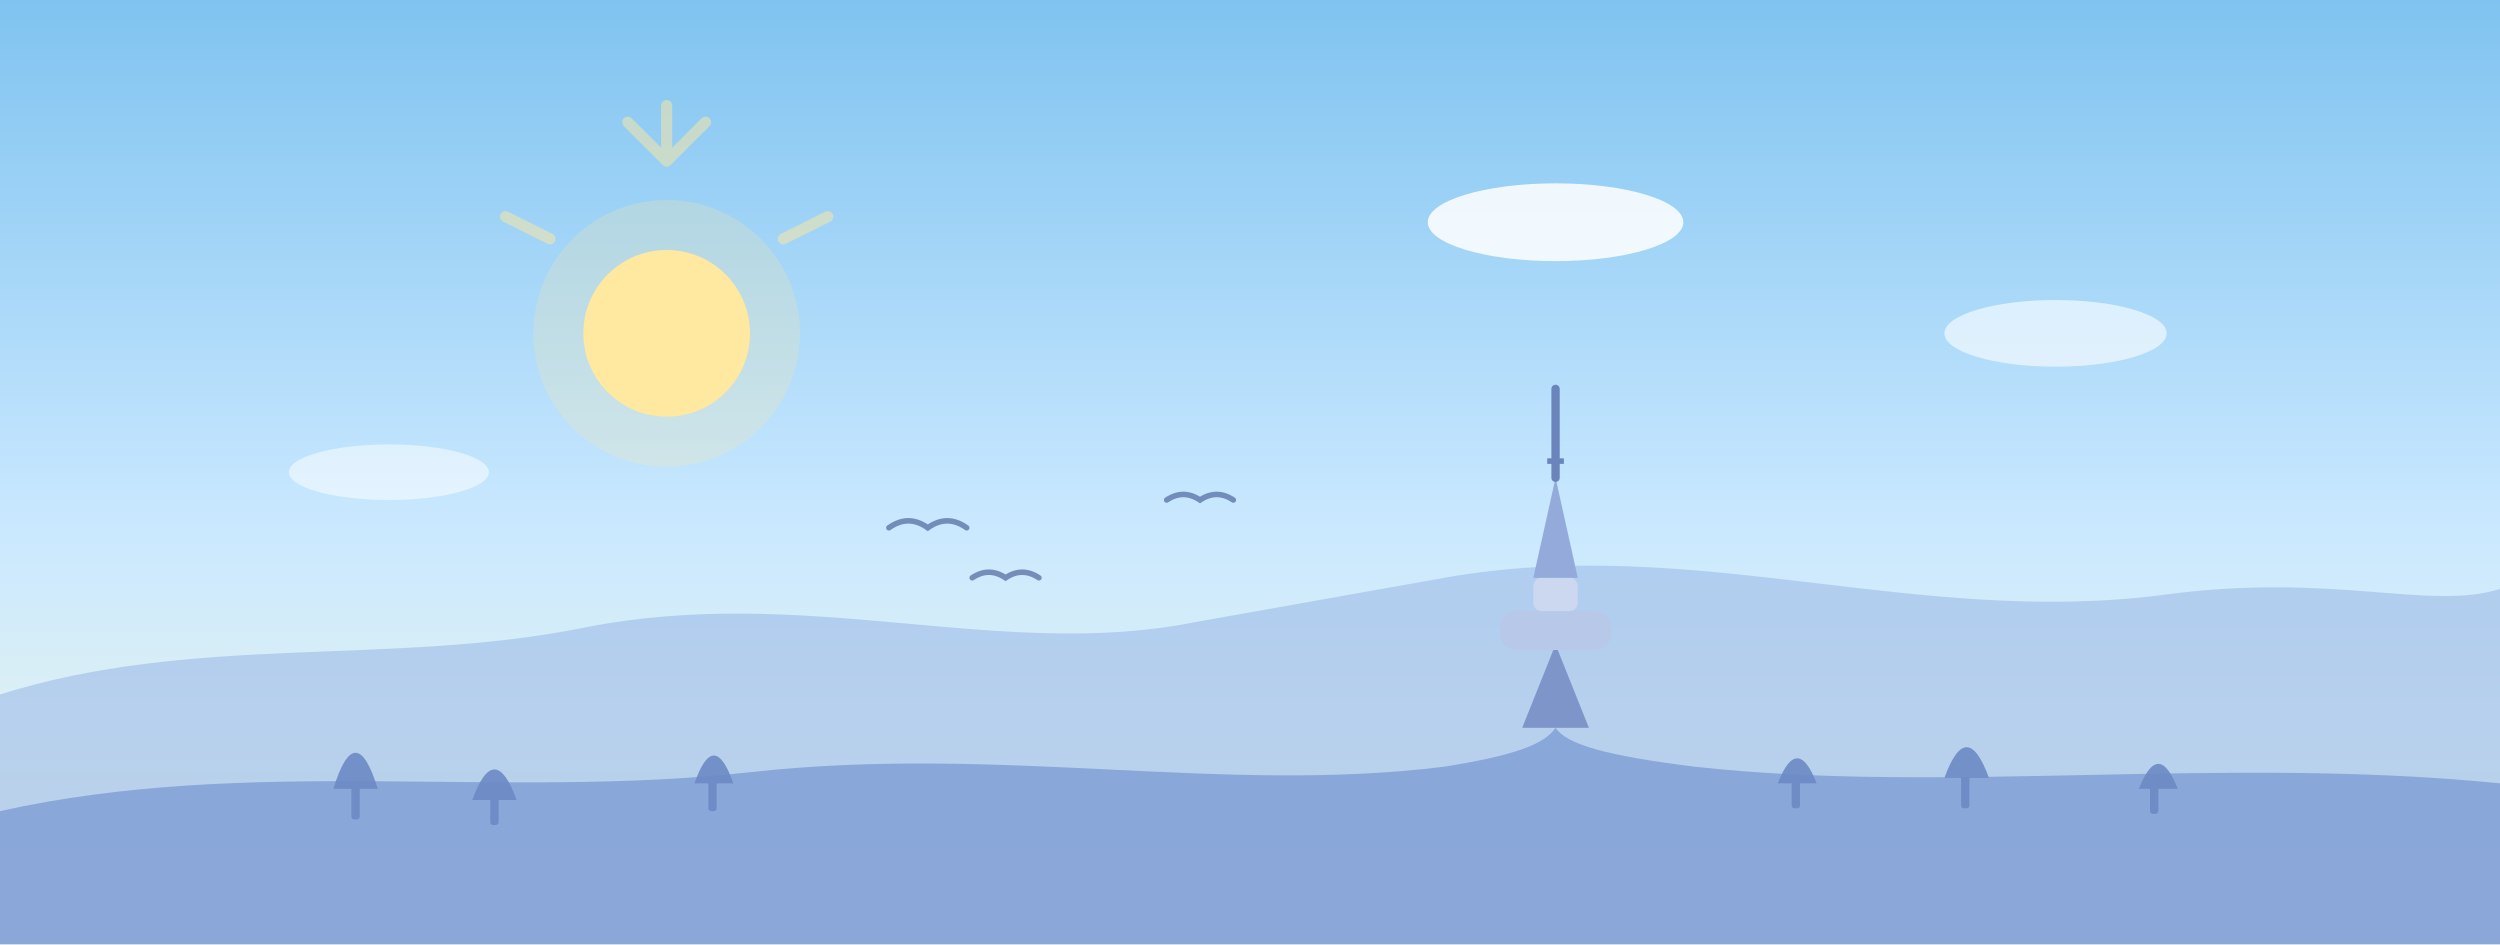
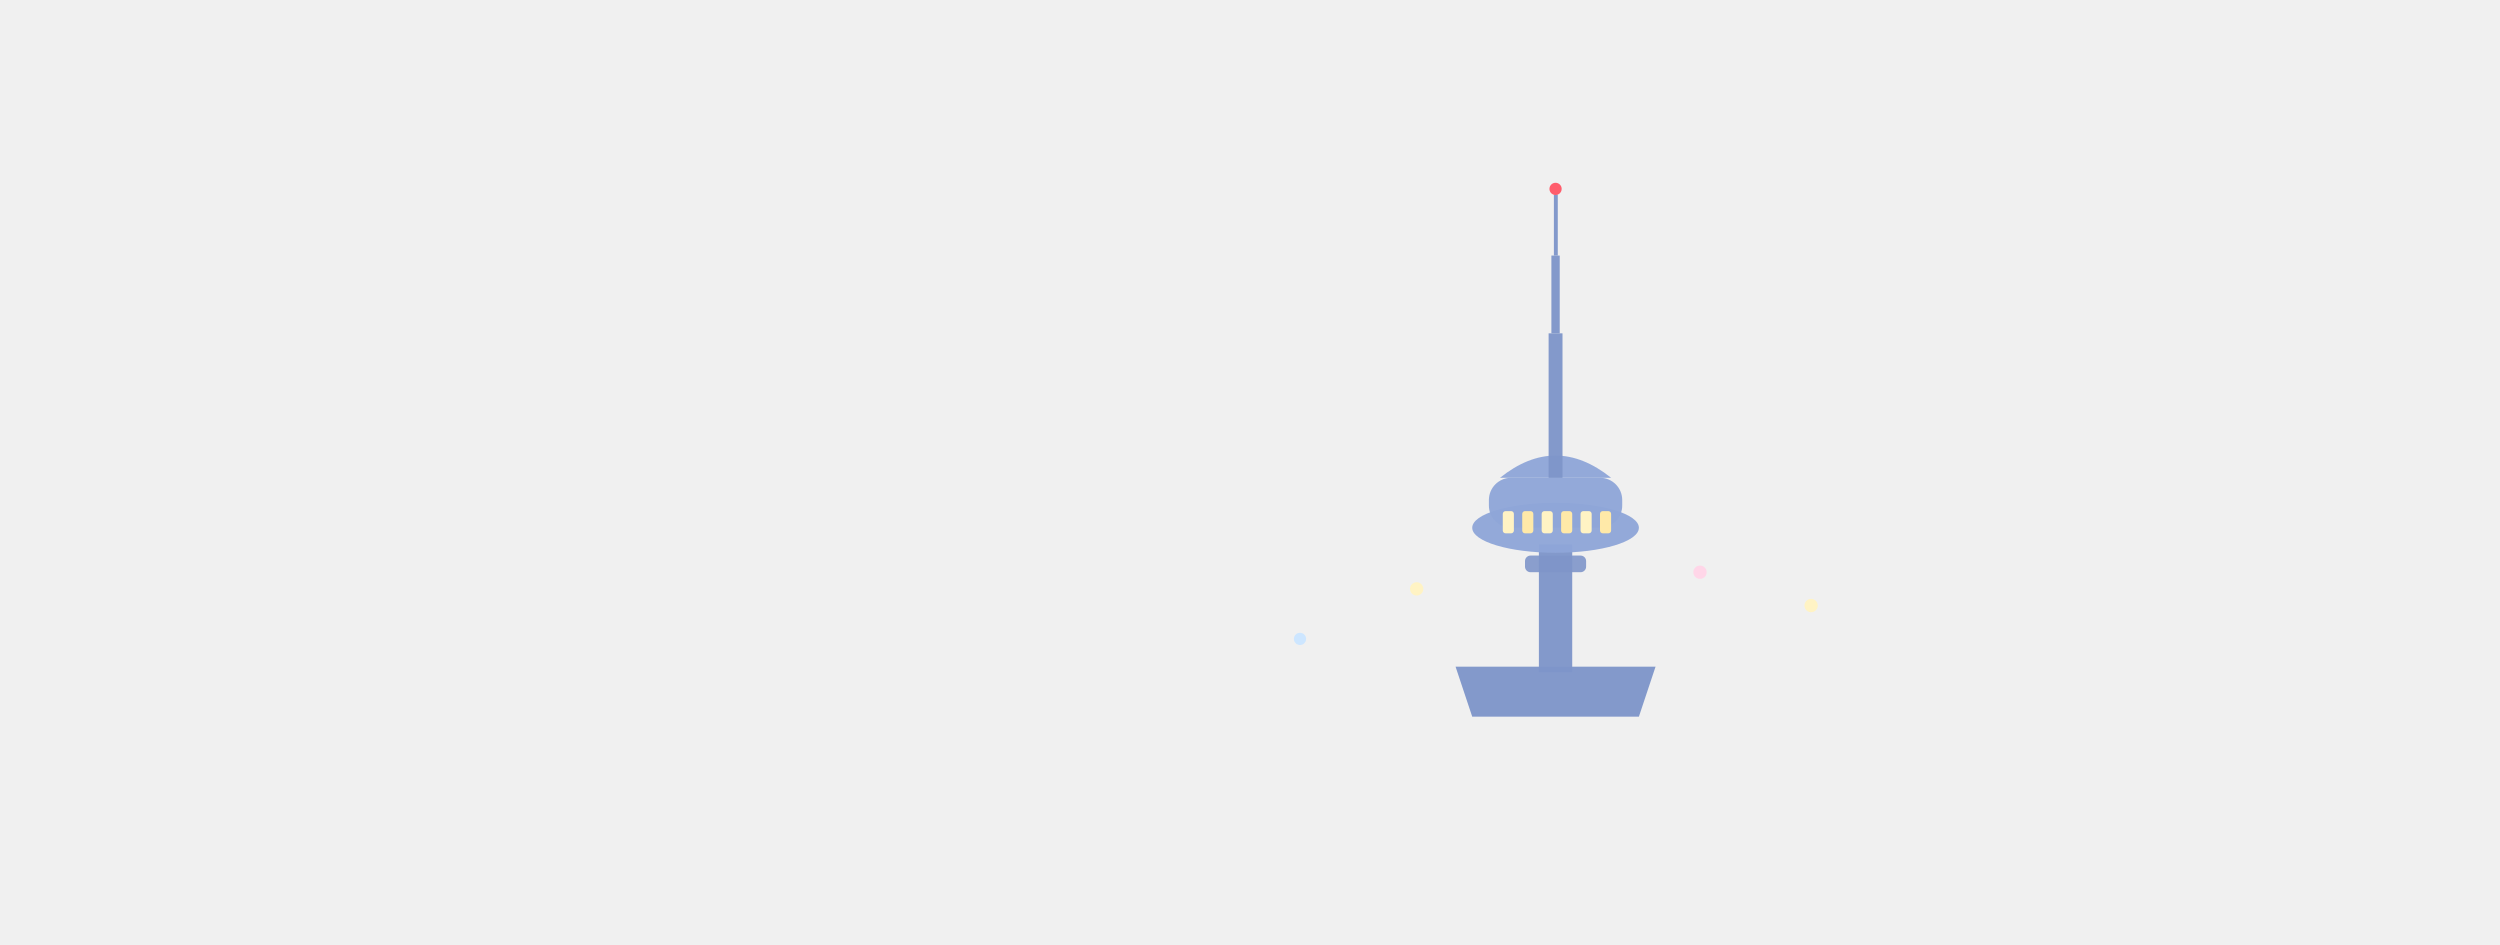
<svg xmlns="http://www.w3.org/2000/svg" viewBox="0 0 900 340" preserveAspectRatio="xMidYMid slice">
-   <defs>
-     <linearGradient id="sky" x1="0" y1="0" x2="0" y2="1">
-       <stop offset="0" stop-color="#7FC3F0" />
-       <stop offset="0.55" stop-color="#C9E8FF" />
-       <stop offset="1" stop-color="#F3F9E8" />
-     </linearGradient>
-   </defs>
-   <rect width="900" height="340" fill="url(#sky)" />
-   <circle cx="240" cy="120" r="30" fill="#FFE8A0" />
-   <circle cx="240" cy="120" r="48" fill="#FFE8A0" opacity="0.22" />
-   <g opacity="0.5">
-     <path d="M240 58 l0 -20 M240 58 l-14 -14 M240 58 l14 -14 M198 86 l-16 -8 M282 86 l16 -8" stroke="#FFE8A0" stroke-width="4" stroke-linecap="round" />
-   </g>
-   <g fill="#FFFFFF" opacity="0.85">
-     <ellipse cx="560" cy="80" rx="46" ry="14">
-       <animate attributeName="cx" values="560;600;560" dur="50s" repeatCount="indefinite" />
-     </ellipse>
-     <ellipse cx="740" cy="120" rx="40" ry="12" opacity="0.7">
-       <animate attributeName="cx" values="740;700;740" dur="60s" repeatCount="indefinite" />
-     </ellipse>
-     <ellipse cx="140" cy="170" rx="36" ry="10" opacity="0.6">
-       <animate attributeName="cx" values="140;180;140" dur="55s" repeatCount="indefinite" />
-     </ellipse>
-   </g>
-   <path d="M0 340V250C70 228 140 240 210 226C290 210 360 238 430 224L520 208C610 192 690 226 780 214C840 206 875 220 900 212V340Z" fill="#9DBBE8" opacity="0.6" />
-   <path d="M0 340V292C90 272 180 288 270 278C360 268 440 286 520 276C545 272 556 268 560 262C564 268 578 272 610 276C700 286 800 272 900 282V340Z" fill="#7E9CD6" opacity="0.8" />
-   <g fill="#6B8AC4" opacity="0.9">
-     <path d="M120 284 Q128 258 136 284Z" />
-     <rect x="126.5" y="283" width="3" height="12" rx="1" />
-     <path d="M170 288 Q178 266 186 288Z" />
-     <rect x="176.5" y="287" width="3" height="10" rx="1" />
-     <path d="M250 282 Q257 262 264 282Z" />
-     <rect x="255" y="281" width="3" height="11" rx="1" />
-     <path d="M700 280 Q708 258 716 280Z" />
-     <rect x="706" y="279" width="3" height="12" rx="1" />
-     <path d="M770 284 Q777 266 784 284Z" />
-     <rect x="774" y="283" width="3" height="10" rx="1" />
-     <path d="M640 282 Q647 264 654 282Z" />
-     <rect x="645" y="281" width="3" height="10" rx="1" />
-   </g>
  <g>
-     <path d="M548 262 L560 232 L572 262Z" fill="#7E95C9" />
-     <rect x="540" y="220" width="40" height="14" rx="6" fill="#B8C8E8" />
-     <rect x="552" y="208" width="16" height="12" rx="3" fill="#CBD8F0" />
-     <path d="M552 208 L560 172 L568 208Z" fill="#93AADB" />
-     <line x1="560" y1="172" x2="560" y2="140" stroke="#6B84BC" stroke-width="3" stroke-linecap="round" />
-     <line x1="557" y1="166" x2="563" y2="166" stroke="#6B84BC" stroke-width="2" />
-   </g>
-   <g stroke="#4E679C" stroke-width="2" fill="none" stroke-linecap="round" opacity="0.7">
-     <path d="M320 190 q7 -5 14 0 q7 -5 14 0">
-       <animateMotion dur="13s" repeatCount="indefinite" path="M0,0 C60,-26 120,-26 200,-2 C-40,-16 -120,-10 -260,6" />
-     </path>
-     <path d="M350 208 q6 -4 12 0 q6 -4 12 0">
-       <animateMotion dur="17s" begin="-5s" repeatCount="indefinite" path="M0,0 C70,-20 140,-20 220,-6 C-50,-12 -140,-6 -280,8" />
-     </path>
-     <path d="M420 180 q6 -4 12 0 q6 -4 12 0">
-       <animateMotion dur="20s" begin="-9s" repeatCount="indefinite" path="M0,0 C80,-18 150,-18 240,-4 C-60,-10 -160,-4 -300,10" />
-     </path>
+     <path d="M530 258 L590 258 L596 240 L524 240 Z" fill="#7E95C9" opacity="0.95" />
+     <rect x="554" y="196" width="12" height="46" fill="#7E95C9" opacity="0.95" />
+     <rect x="549" y="200" width="22" height="6" rx="2" fill="#7E95C9" opacity="0.9" />
+     <ellipse cx="560" cy="190" rx="30" ry="9" fill="#8FA6D8" opacity="0.95" />
+     <rect x="536" y="172" width="48" height="18" rx="8" fill="#8FA6D8" opacity="0.95" />
+     <path d="M540 172 Q560 156 580 172 Z" fill="#8FA6D8" opacity="0.95" />
+     <rect x="557.5" y="120" width="5" height="52" fill="#7E95C9" opacity="0.95" />
+     <rect x="558.5" y="92" width="3" height="28" fill="#7E95C9" opacity="0.95" />
+     <rect x="559.4" y="70" width="1.4" height="22" fill="#7E95C9" opacity="0.95" />
+     <rect x="541" y="184" width="4" height="8" rx="1" fill="#FFF3C4">
+       <animate attributeName="opacity" values="0;1" dur="0.5s" begin="1s" fill="freeze" />
+     </rect>
+     <rect x="548" y="184" width="4" height="8" rx="1" fill="#FFE9A8">
+       <animate attributeName="opacity" values="0;1" dur="0.5s" begin="1.4s" fill="freeze" />
+     </rect>
+     <rect x="555" y="184" width="4" height="8" rx="1" fill="#FFF3C4">
+       <animate attributeName="opacity" values="0;1" dur="0.5s" begin="1.8s" fill="freeze" />
+     </rect>
+     <rect x="562" y="184" width="4" height="8" rx="1" fill="#FFE9A8">
+       <animate attributeName="opacity" values="0;1" dur="0.5s" begin="2.2s" fill="freeze" />
+     </rect>
+     <rect x="569" y="184" width="4" height="8" rx="1" fill="#FFF3C4">
+       <animate attributeName="opacity" values="0;1" dur="0.5s" begin="2.6s" fill="freeze" />
+     </rect>
+     <rect x="576" y="184" width="4" height="8" rx="1" fill="#FFE9A8">
+       <animate attributeName="opacity" values="0;1" dur="0.5s" begin="3s" fill="freeze" />
+     </rect>
+     <circle cx="560" cy="68" r="2.2" fill="#FF5D6C">
+       <animate attributeName="opacity" values="0.2;1;0.2" dur="1.1s" repeatCount="indefinite" />
+     </circle>
+     <circle cx="510" cy="212" r="2.4" fill="#FFF3C4">
+       <animate attributeName="opacity" values="0.2;1;0.2" dur="1.7s" repeatCount="indefinite" />
+     </circle>
+     <circle cx="612" cy="206" r="2.4" fill="#FFD6E8">
+       <animate attributeName="opacity" values="0.2;1;0.2" dur="2.1s" begin="0.7s" repeatCount="indefinite" />
+     </circle>
+     <circle cx="468" cy="230" r="2.2" fill="#CDE6FF">
+       <animate attributeName="opacity" values="0.2;1;0.2" dur="1.9s" begin="1.2s" repeatCount="indefinite" />
+     </circle>
+     <circle cx="652" cy="218" r="2.4" fill="#FFF3C4">
+       <animate attributeName="opacity" values="0.2;1;0.2" dur="2.4s" begin="0.4s" repeatCount="indefinite" />
+     </circle>
  </g>
</svg>
